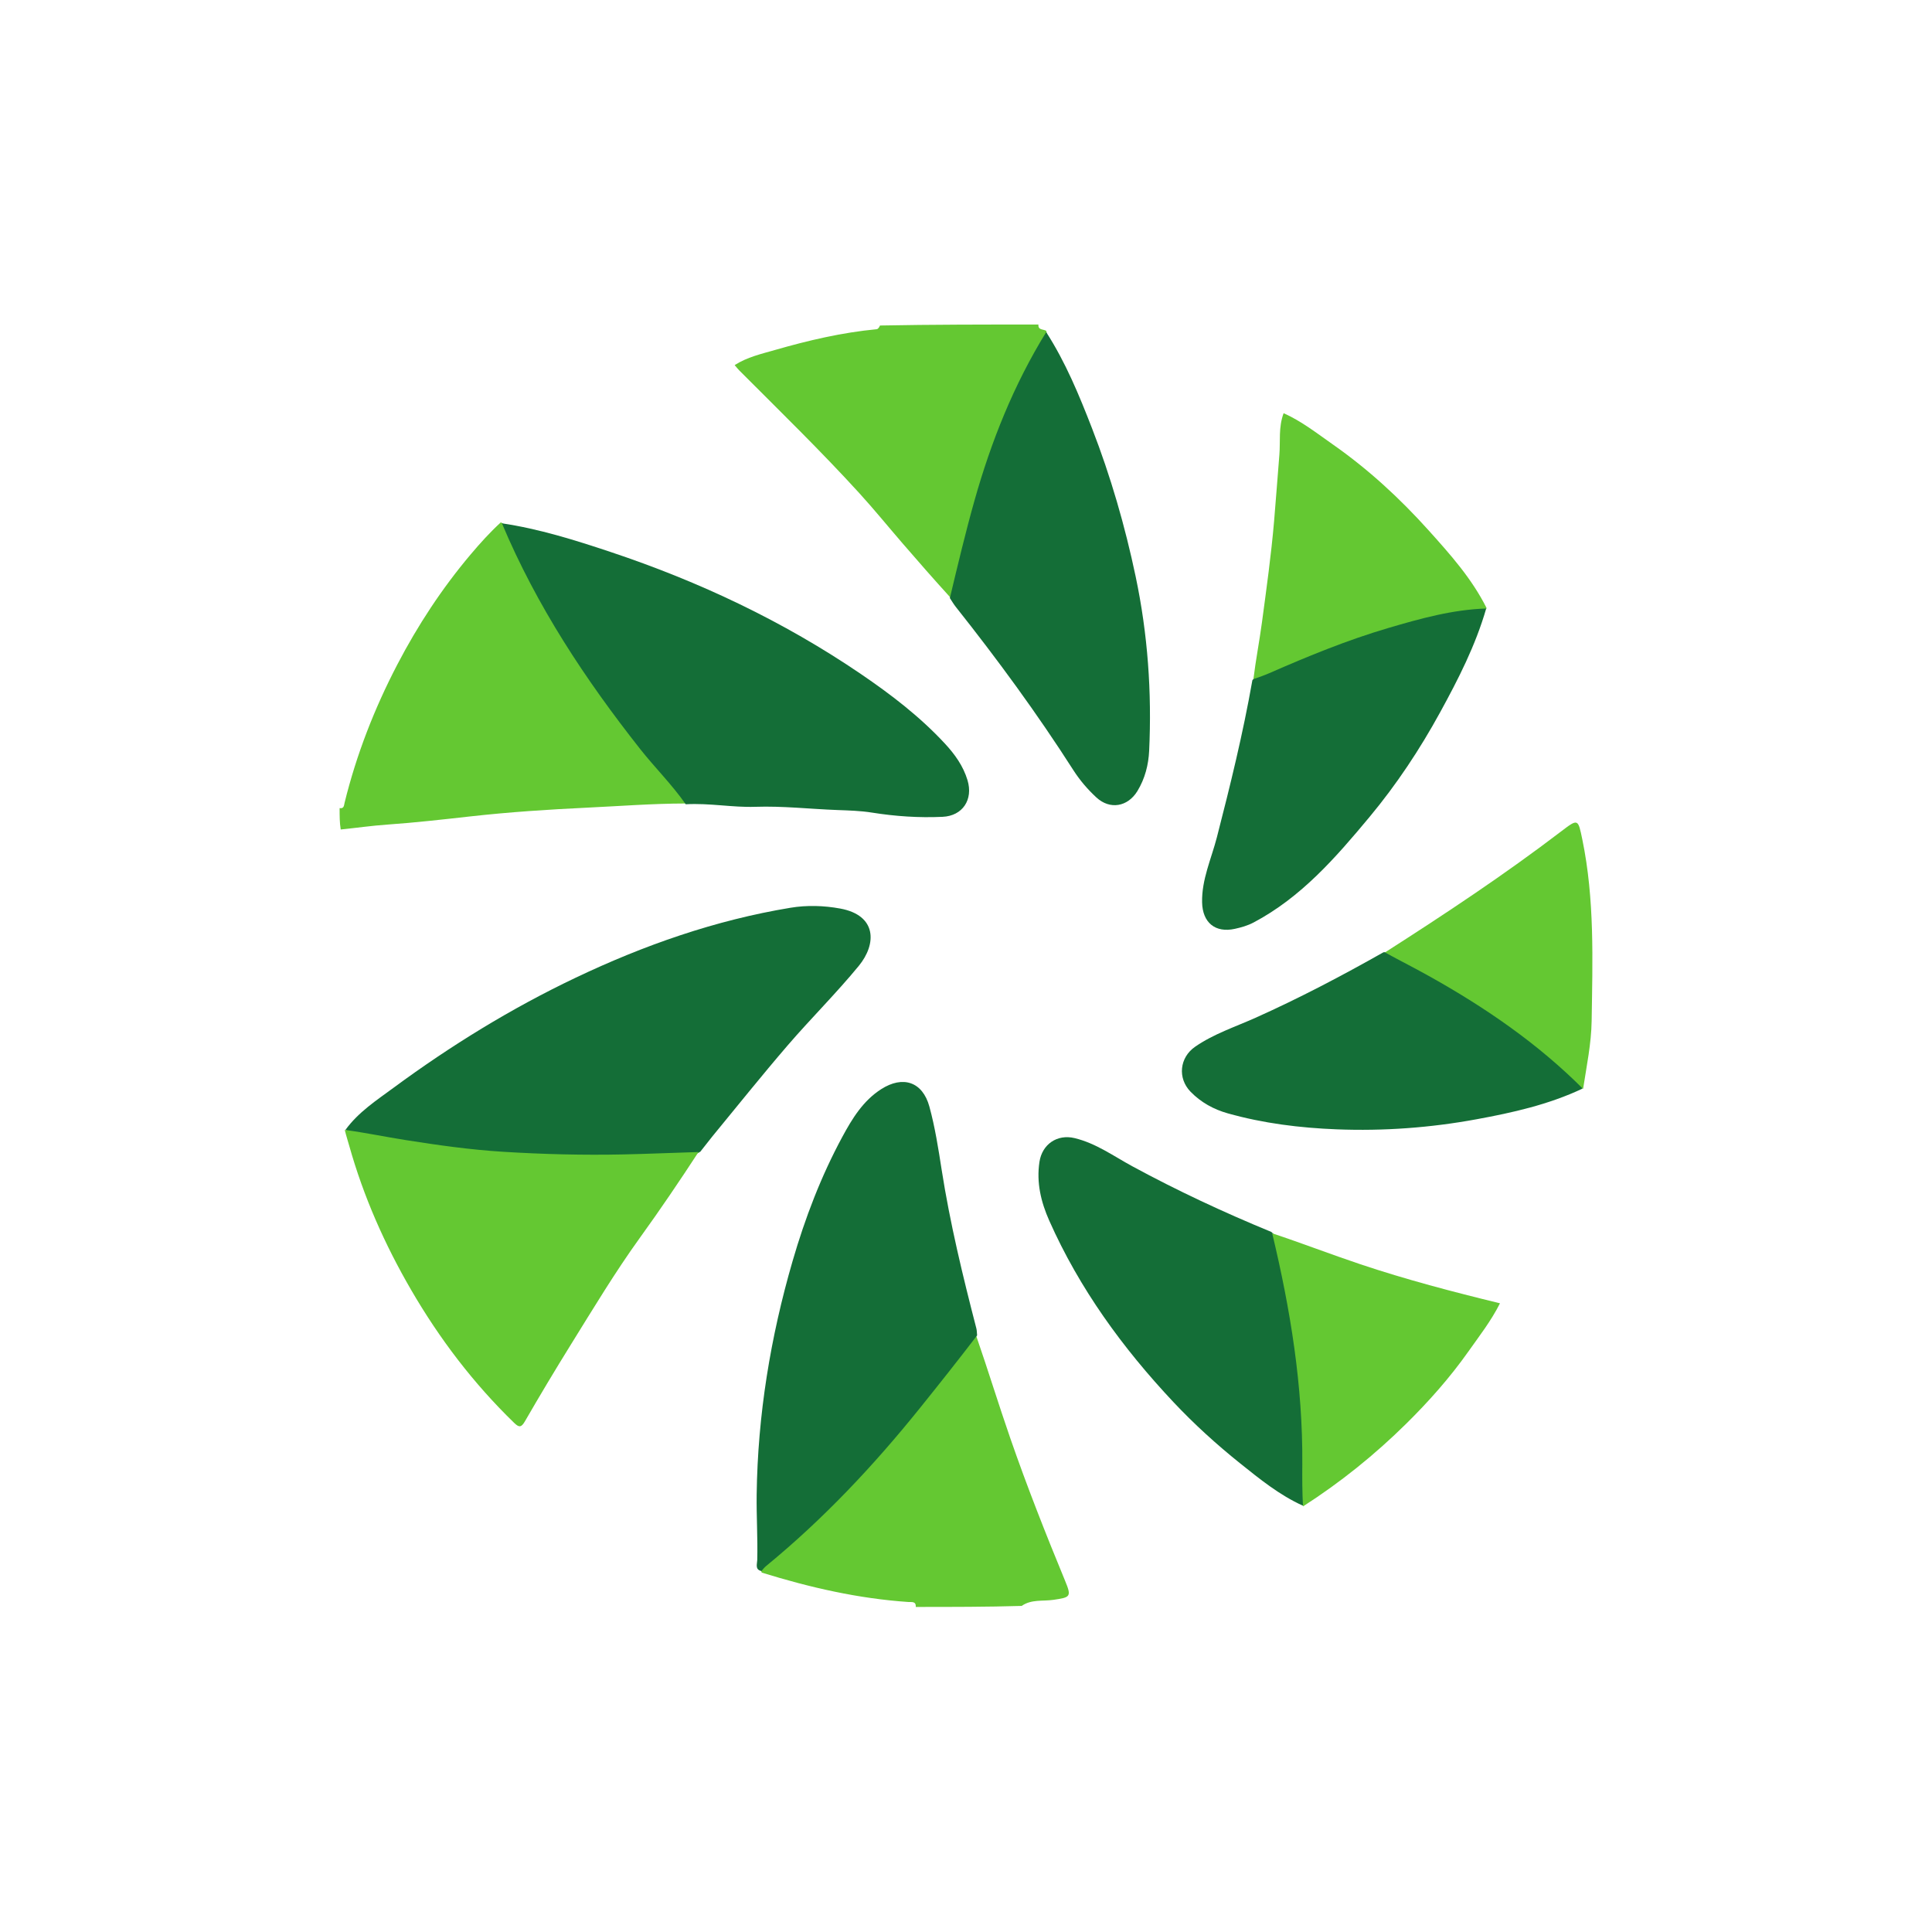
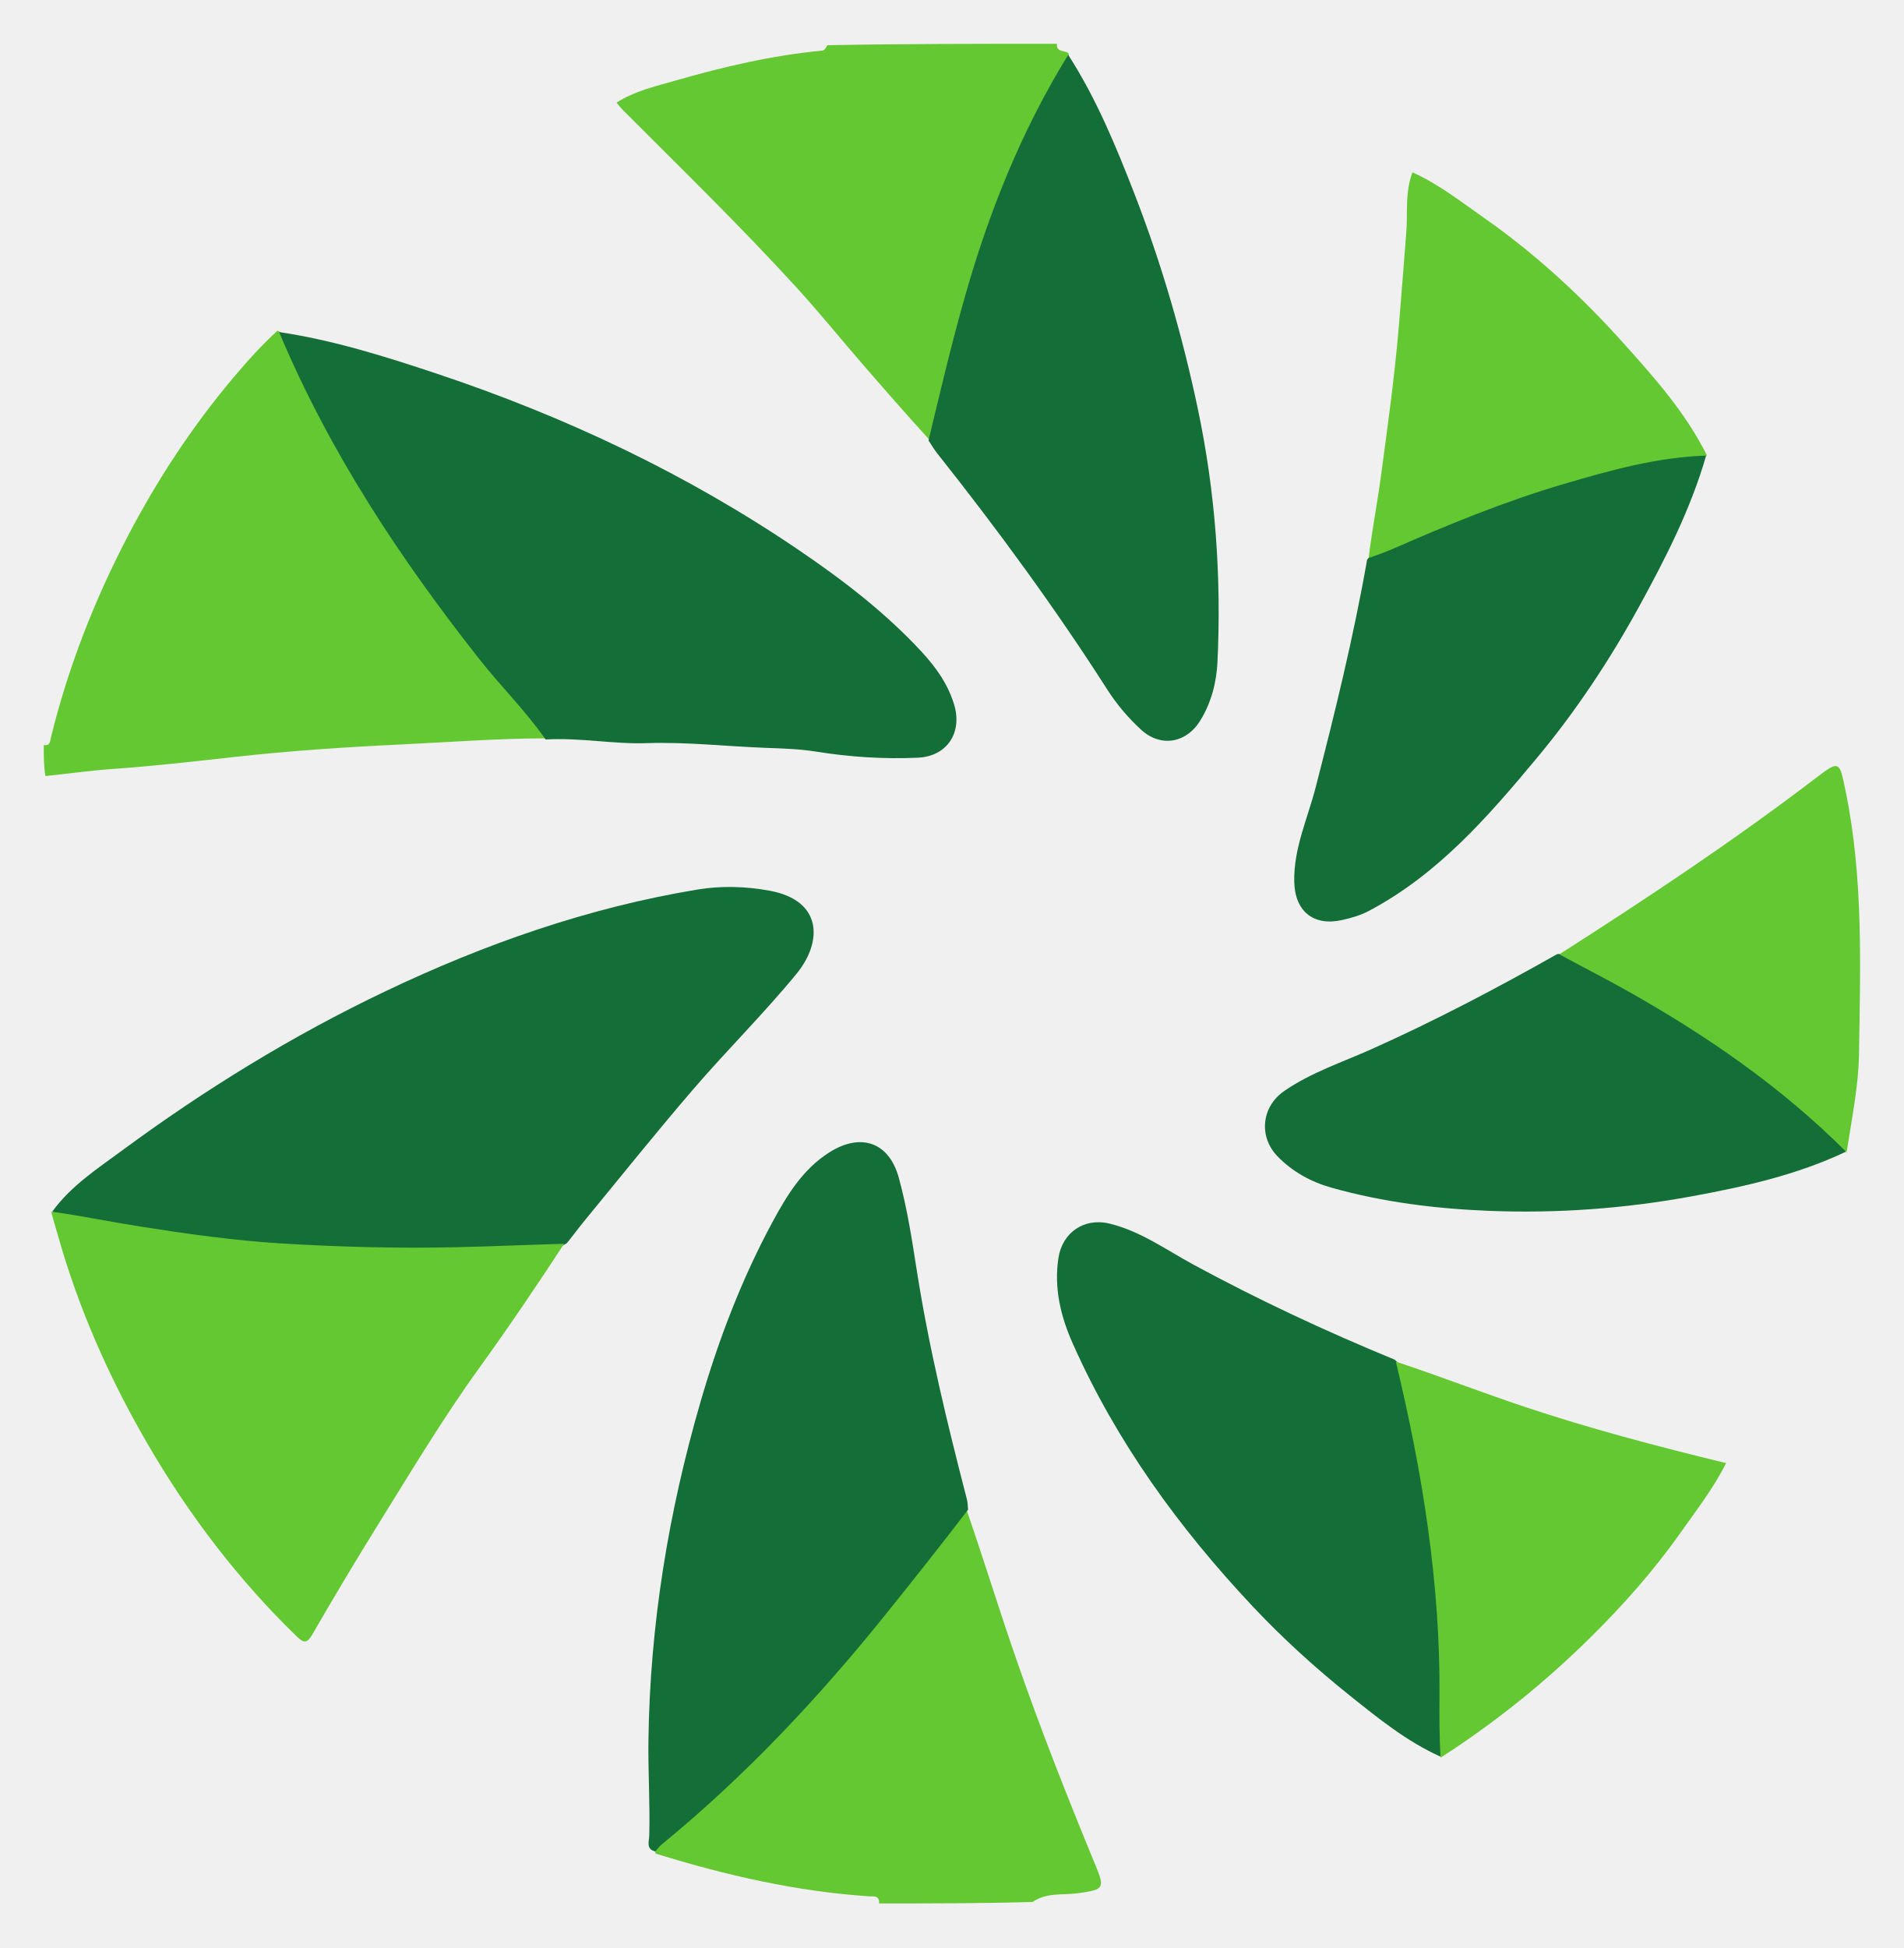
- <svg xmlns="http://www.w3.org/2000/svg" width="512" height="512" viewBox="0 0 512 512" fill="none">
+ <svg xmlns="http://www.w3.org/2000/svg" fill="none" viewBox="82 78 348 356" width="348" height="356">
  <g clip-path="url(#clip0_20712_48002)">
-     <rect width="512" height="512" fill="white" />
    <path d="M181.597 212.935C172.841 212.954 164.273 213.625 155.723 214.03C145.392 214.519 135.041 215.197 124.724 216.348C117.369 217.169 109.991 218.011 102.592 218.528C98.58 218.809 94.589 219.382 90.295 219.823C90 218.034 90 216.245 90 214.158C91.194 214.352 91.143 213.456 91.323 212.722C94.468 199.946 99.225 187.757 105.289 176.12C110.703 165.731 117.113 155.957 124.695 146.969C127.194 144.006 129.772 141.139 132.729 138.423C134.535 139.439 135.644 140.741 136.446 142.487C146.345 164.04 159.488 183.516 174.547 201.759C176.719 204.39 178.919 206.996 181.081 209.634C181.82 210.536 182.914 211.422 181.597 212.935Z" fill="#64C832" />
    <path d="M275.187 86C275.083 87.543 276.417 87.173 277.277 87.678C277.791 89.938 276.91 91.689 275.958 93.4C265.916 111.462 259.812 130.935 255.323 150.985C254.842 153.134 254.354 155.278 253.635 157.361C253.396 158.053 252.87 158.404 251.874 158.356C247.489 153.546 243.349 148.805 239.233 144.043C235.39 139.596 231.682 135.028 227.724 130.687C217.495 119.469 206.607 108.888 195.891 98.142C195.509 97.758 195.179 97.322 194.692 96.756C198.04 94.616 201.779 93.787 205.351 92.758C214.18 90.215 223.128 88.118 232.314 87.247C232.671 87.214 232.989 86.777 233.212 86.264C247.024 86 260.95 86 275.187 86Z" fill="#64C832" />
    <path d="M258.725 354.07C261.864 363.16 264.637 372.208 267.736 381.144C272.159 393.9 277.111 406.462 282.265 418.941C284.006 423.156 283.708 423.318 279.146 423.976C276.322 424.383 273.301 423.791 270.757 425.585C261.572 425.856 252.284 425.856 242.684 425.856C242.8 424.294 241.568 424.604 240.811 424.553C227.565 423.659 214.719 420.736 201.864 416.75C200.807 414.026 202.913 412.991 204.293 411.819C209.844 407.106 215.104 402.098 220.289 396.987C233.048 384.411 244.046 370.356 254.955 356.215C255.831 355.078 256.431 353.302 258.725 354.07Z" fill="#64C832" />
    <path d="M91.577 299.391C94.995 294.695 99.806 291.577 104.332 288.242C119.472 277.087 135.453 267.252 152.454 259.152C170.662 250.477 189.574 243.852 209.513 240.561C213.789 239.856 218.292 239.969 222.674 240.776C232.424 242.572 232.339 250.179 227.592 255.962C221.604 263.257 214.859 269.926 208.697 277.086C201.905 284.979 195.398 293.118 188.782 301.162C187.74 302.43 186.778 303.762 185.6 305.199C181.494 307.805 176.966 307.379 172.723 307.483C151.332 308.01 129.964 307.573 108.768 304.171C104.306 303.455 99.908 302.388 95.47 301.538C94.056 301.267 92.89 300.493 91.577 299.391Z" fill="#146E37" />
    <path d="M181.73 213.139C178.002 207.819 173.509 203.396 169.63 198.475C155.104 180.048 142.237 160.622 133.013 138.685C142.812 140.135 152.313 143.114 161.766 146.265C185.318 154.116 207.578 164.628 228.137 178.614C236.135 184.056 243.796 189.924 250.403 197.052C253.038 199.895 255.261 202.979 256.402 206.765C257.947 211.892 255.126 216.219 249.789 216.467C243.527 216.757 237.294 216.338 231.085 215.347C228.063 214.865 224.945 214.779 221.908 214.667C214.659 214.399 207.435 213.565 200.154 213.813C194.115 214.018 188.1 212.784 181.73 213.139Z" fill="#146E37" />
    <path d="M258.945 353.901C253.877 360.515 248.832 366.885 243.737 373.215C231.499 388.423 218.187 402.588 203.059 414.985C202.637 415.331 202.277 415.754 201.786 416.347C200.023 415.953 200.651 414.498 200.678 413.433C200.828 407.638 200.449 401.855 200.525 396.052C200.804 374.953 204.18 354.388 210.05 334.177C213.363 322.767 217.588 311.706 223.24 301.252C225.841 296.442 228.716 291.715 233.533 288.634C239.259 284.971 244.485 286.645 246.294 293.249C247.792 298.716 248.67 304.371 249.546 309.985C251.763 324.182 255.141 338.116 258.737 352.006C258.874 352.533 258.879 353.095 258.945 353.901Z" fill="#146E37" />
    <path d="M251.724 158.494C253.832 149.691 255.875 141.037 258.294 132.489C262.692 116.941 268.624 102.013 277.252 88.018C282.365 95.951 285.965 104.671 289.376 113.454C294.341 126.24 298.14 139.382 300.967 152.815C304.175 168.056 305.268 183.459 304.537 198.976C304.364 202.642 303.441 206.325 301.438 209.617C298.873 213.834 294.139 214.654 290.543 211.325C288.201 209.157 286.155 206.765 284.412 204.041C274.839 189.077 264.348 174.768 253.312 160.853C252.77 160.169 252.321 159.413 251.724 158.494Z" fill="#146E37" />
    <path d="M91.362 299.433C96.763 300.159 102.132 301.285 107.544 302.137C116.093 303.484 124.668 304.698 133.315 305.233C143.978 305.892 154.654 306.161 165.336 305.931C171.827 305.792 178.314 305.494 185.112 305.3C180.167 312.877 175.014 320.494 169.634 327.947C163.034 337.09 157.238 346.744 151.3 356.307C147.134 363.015 143.076 369.794 139.129 376.633C138.15 378.331 137.562 378.345 136.263 377.085C125.48 366.629 116.482 354.8 108.948 341.829C101.955 329.789 96.356 317.155 92.577 303.735C92.197 302.385 91.76 301.051 91.362 299.433Z" fill="#64C832" />
    <path d="M345.247 399.007C339.087 396.22 333.879 391.991 328.683 387.832C322.429 382.824 316.479 377.426 310.975 371.571C297.511 357.247 286.075 341.519 278.063 323.484C275.882 318.575 274.625 313.408 275.469 307.897C276.181 303.254 280.145 300.496 284.783 301.611C290.446 302.973 295.127 306.39 300.114 309.095C311.995 315.538 324.204 321.244 336.917 326.476C338.793 328.05 339.609 329.963 340.086 332.068C342.931 344.635 344.997 357.312 346.132 370.164C346.803 377.755 346.594 385.33 346.709 392.915C346.74 394.969 346.528 396.959 345.247 399.007Z" fill="#146E37" />
    <path d="M393.861 161.256C391.02 171.089 386.455 179.988 381.664 188.742C376.287 198.566 370.102 207.903 362.922 216.524C353.988 227.251 344.855 237.779 332.216 244.467C330.621 245.311 328.94 245.778 327.252 246.151C322.064 247.294 318.683 244.51 318.569 239.136C318.44 233.067 321.017 227.594 322.487 221.886C326.012 208.197 329.395 194.48 331.893 180.272C333.544 178.196 335.487 176.886 337.704 175.938C353.564 169.158 369.619 162.993 386.771 160.265C389.152 159.887 391.575 159.28 393.861 161.256Z" fill="#146E37" />
    <path d="M419.376 288.493C410.366 292.747 400.866 294.858 391.29 296.619C379.049 298.87 366.678 299.772 354.244 299.286C344.486 298.904 334.804 297.705 325.375 295.051C321.649 294.002 318.264 292.154 315.51 289.319C312.025 285.731 312.579 280.253 316.73 277.387C321.657 273.985 327.335 272.134 332.733 269.718C344.275 264.554 355.449 258.684 366.649 252.357C368.852 252.192 370.696 252.621 372.527 253.522C388.449 261.356 402.93 271.303 416.188 283.068C417.787 284.487 418.955 286.15 419.376 288.493Z" fill="#146E37" />
    <path d="M394.018 161.254C384.984 161.526 376.416 163.929 367.894 166.434C357.095 169.608 346.696 173.879 336.395 178.388C335.087 178.96 333.736 179.432 332.169 179.974C332.775 174.984 333.752 169.99 334.427 164.955C335.625 156.025 336.877 147.091 337.646 138.12C338.149 132.251 338.569 126.37 339.049 120.495C339.342 116.912 338.772 113.262 340.174 109.499C344.875 111.584 349.032 114.851 353.306 117.846C362.646 124.39 371.019 132.113 378.617 140.571C384.319 146.918 390.068 153.326 394.018 161.254Z" fill="#64C832" />
    <path d="M345.309 399.217C345.099 395.517 345.095 391.771 345.123 388.026C345.276 367.348 342.007 347.119 337.146 326.84C344.928 329.416 352.665 332.412 360.523 335.044C372.586 339.084 384.889 342.317 397.509 345.388C395.15 350.076 392.015 354.087 389.101 358.212C384.243 365.086 378.632 371.403 372.673 377.286C364.389 385.463 355.316 392.792 345.309 399.217Z" fill="#64C832" />
    <path d="M419.536 288.576C407.566 276.586 393.81 267.137 379.15 258.918C375.215 256.711 371.188 254.67 367.027 252.403C382.928 242.24 398.702 231.788 413.77 220.292C418.213 216.902 418.199 216.989 419.322 222.419C422.618 238.357 422.047 254.507 421.801 270.61C421.71 276.557 420.47 282.486 419.536 288.576Z" fill="#64C832" />
  </g>
  <defs>
    <clipPath id="clip0_20712_48002">
      <rect width="512" height="512" fill="white" />
    </clipPath>
  </defs>
</svg>
